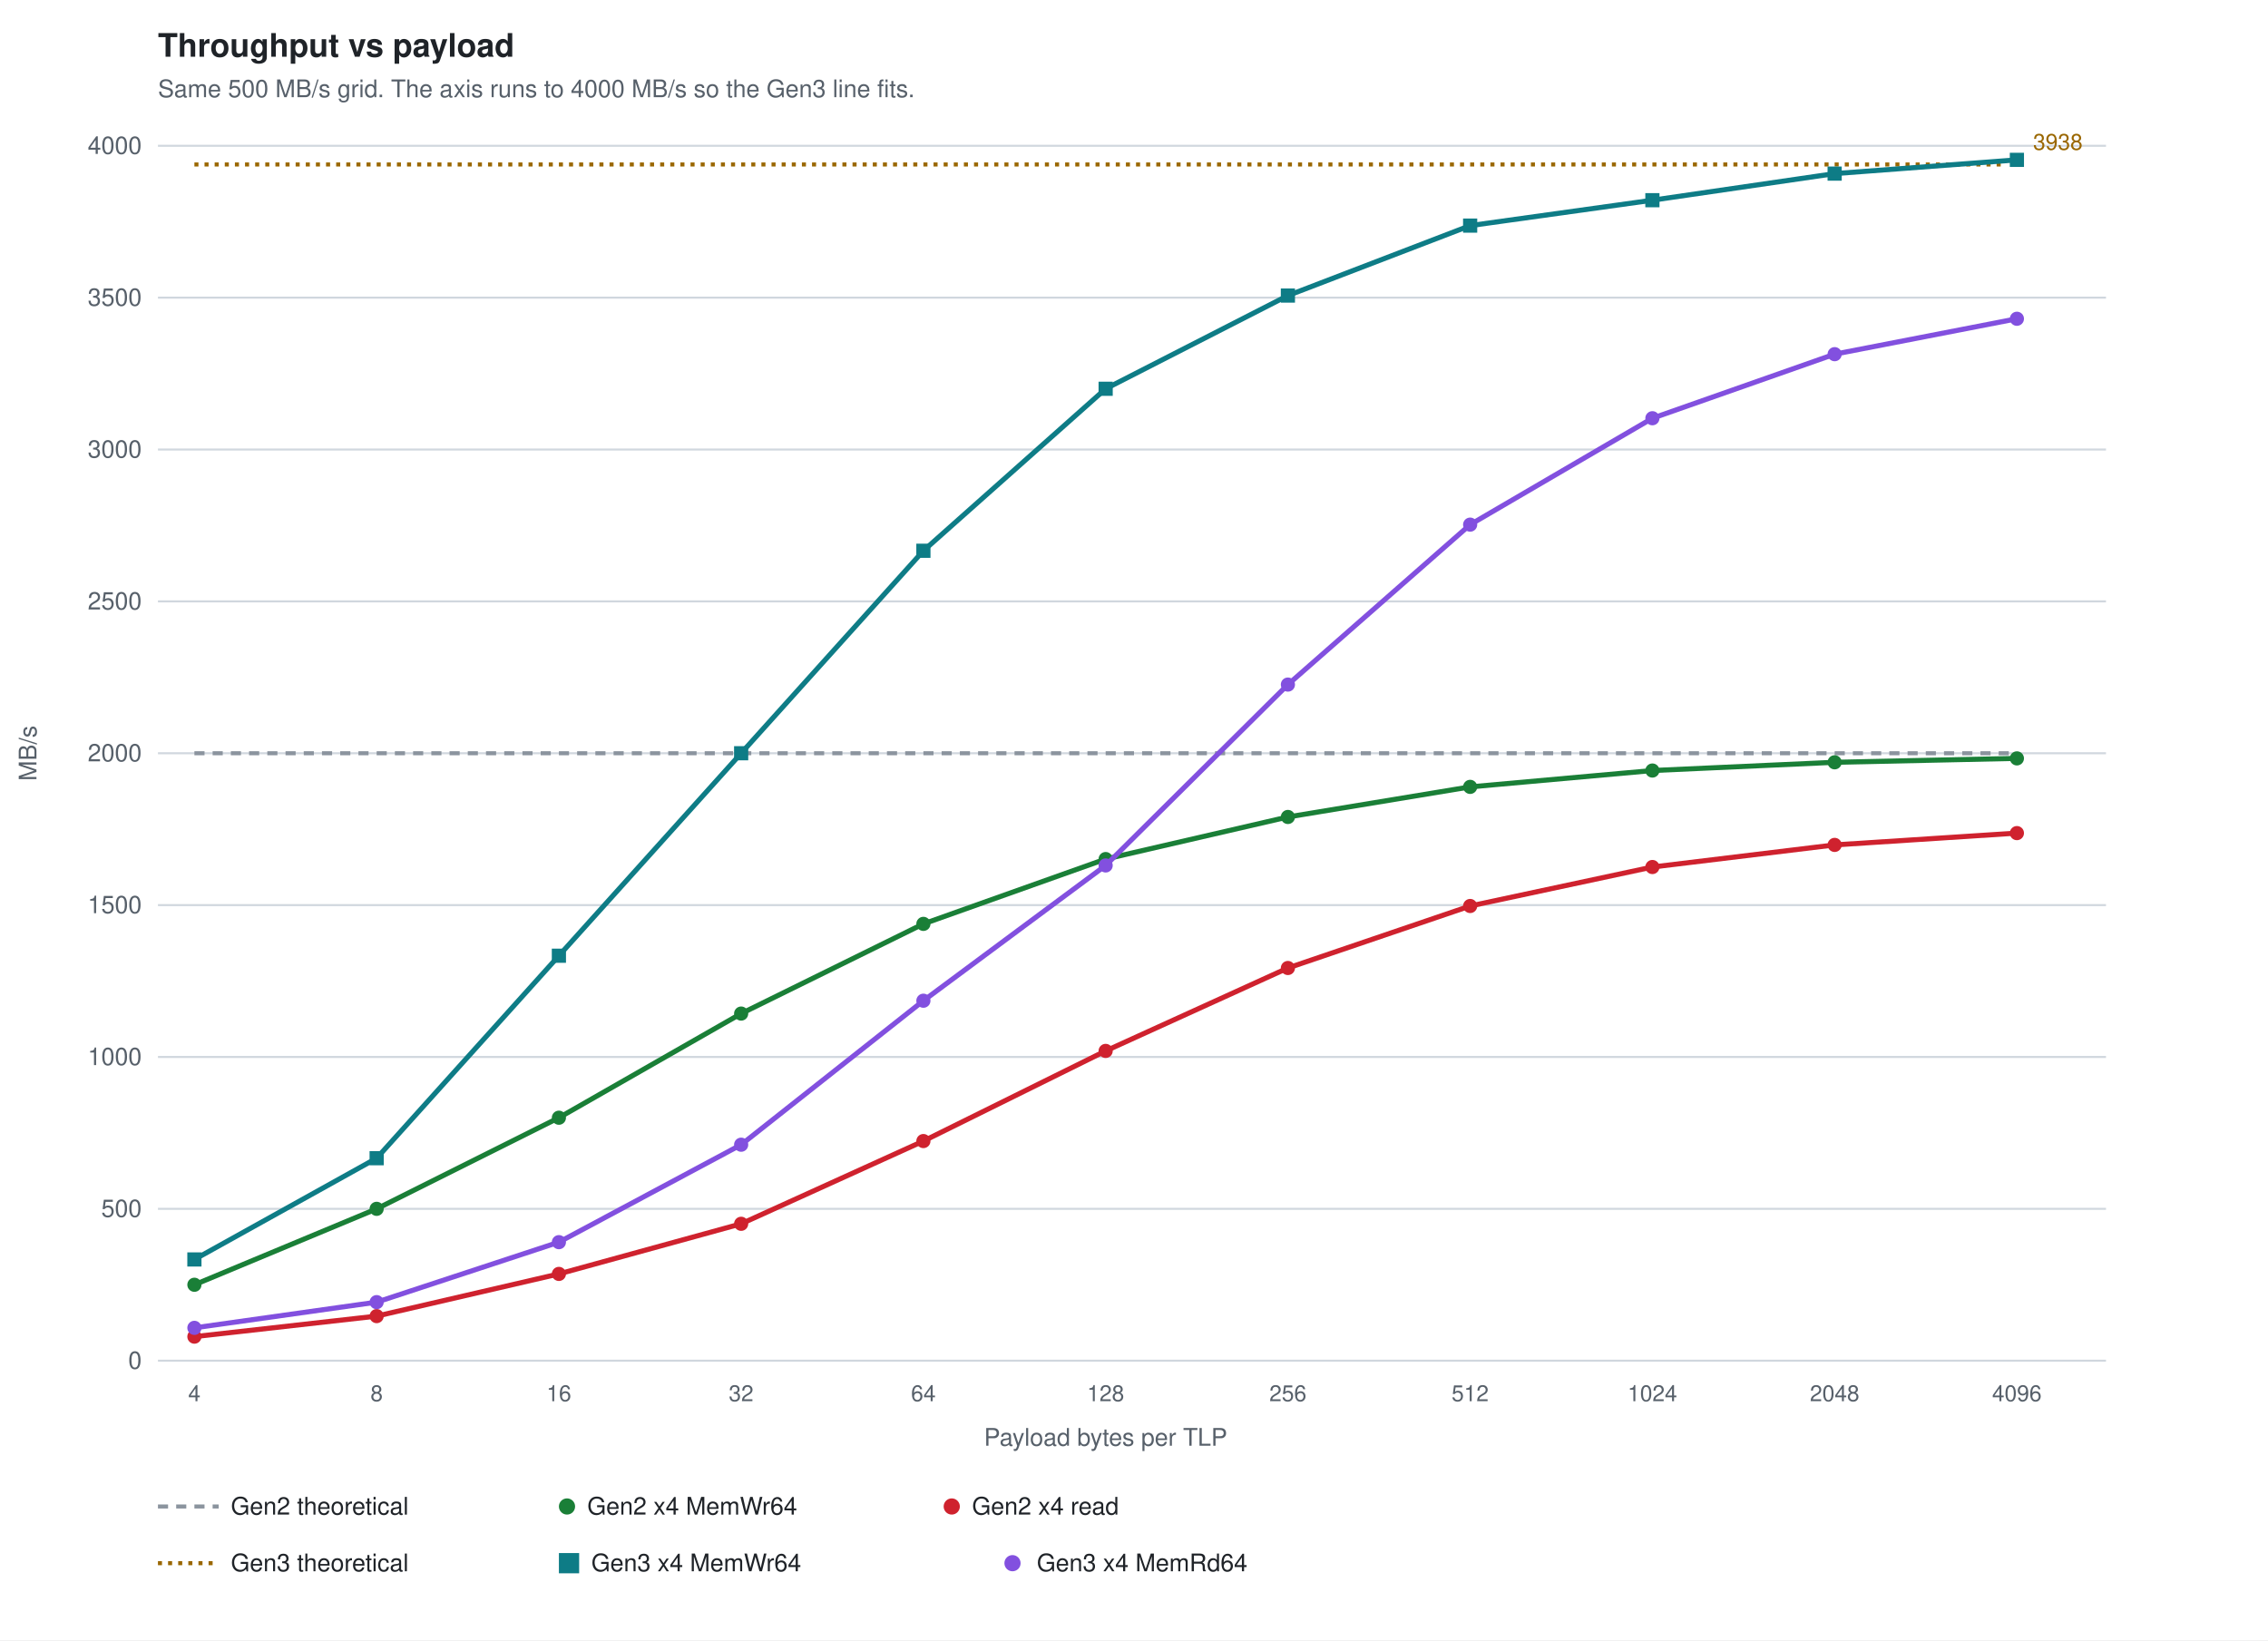
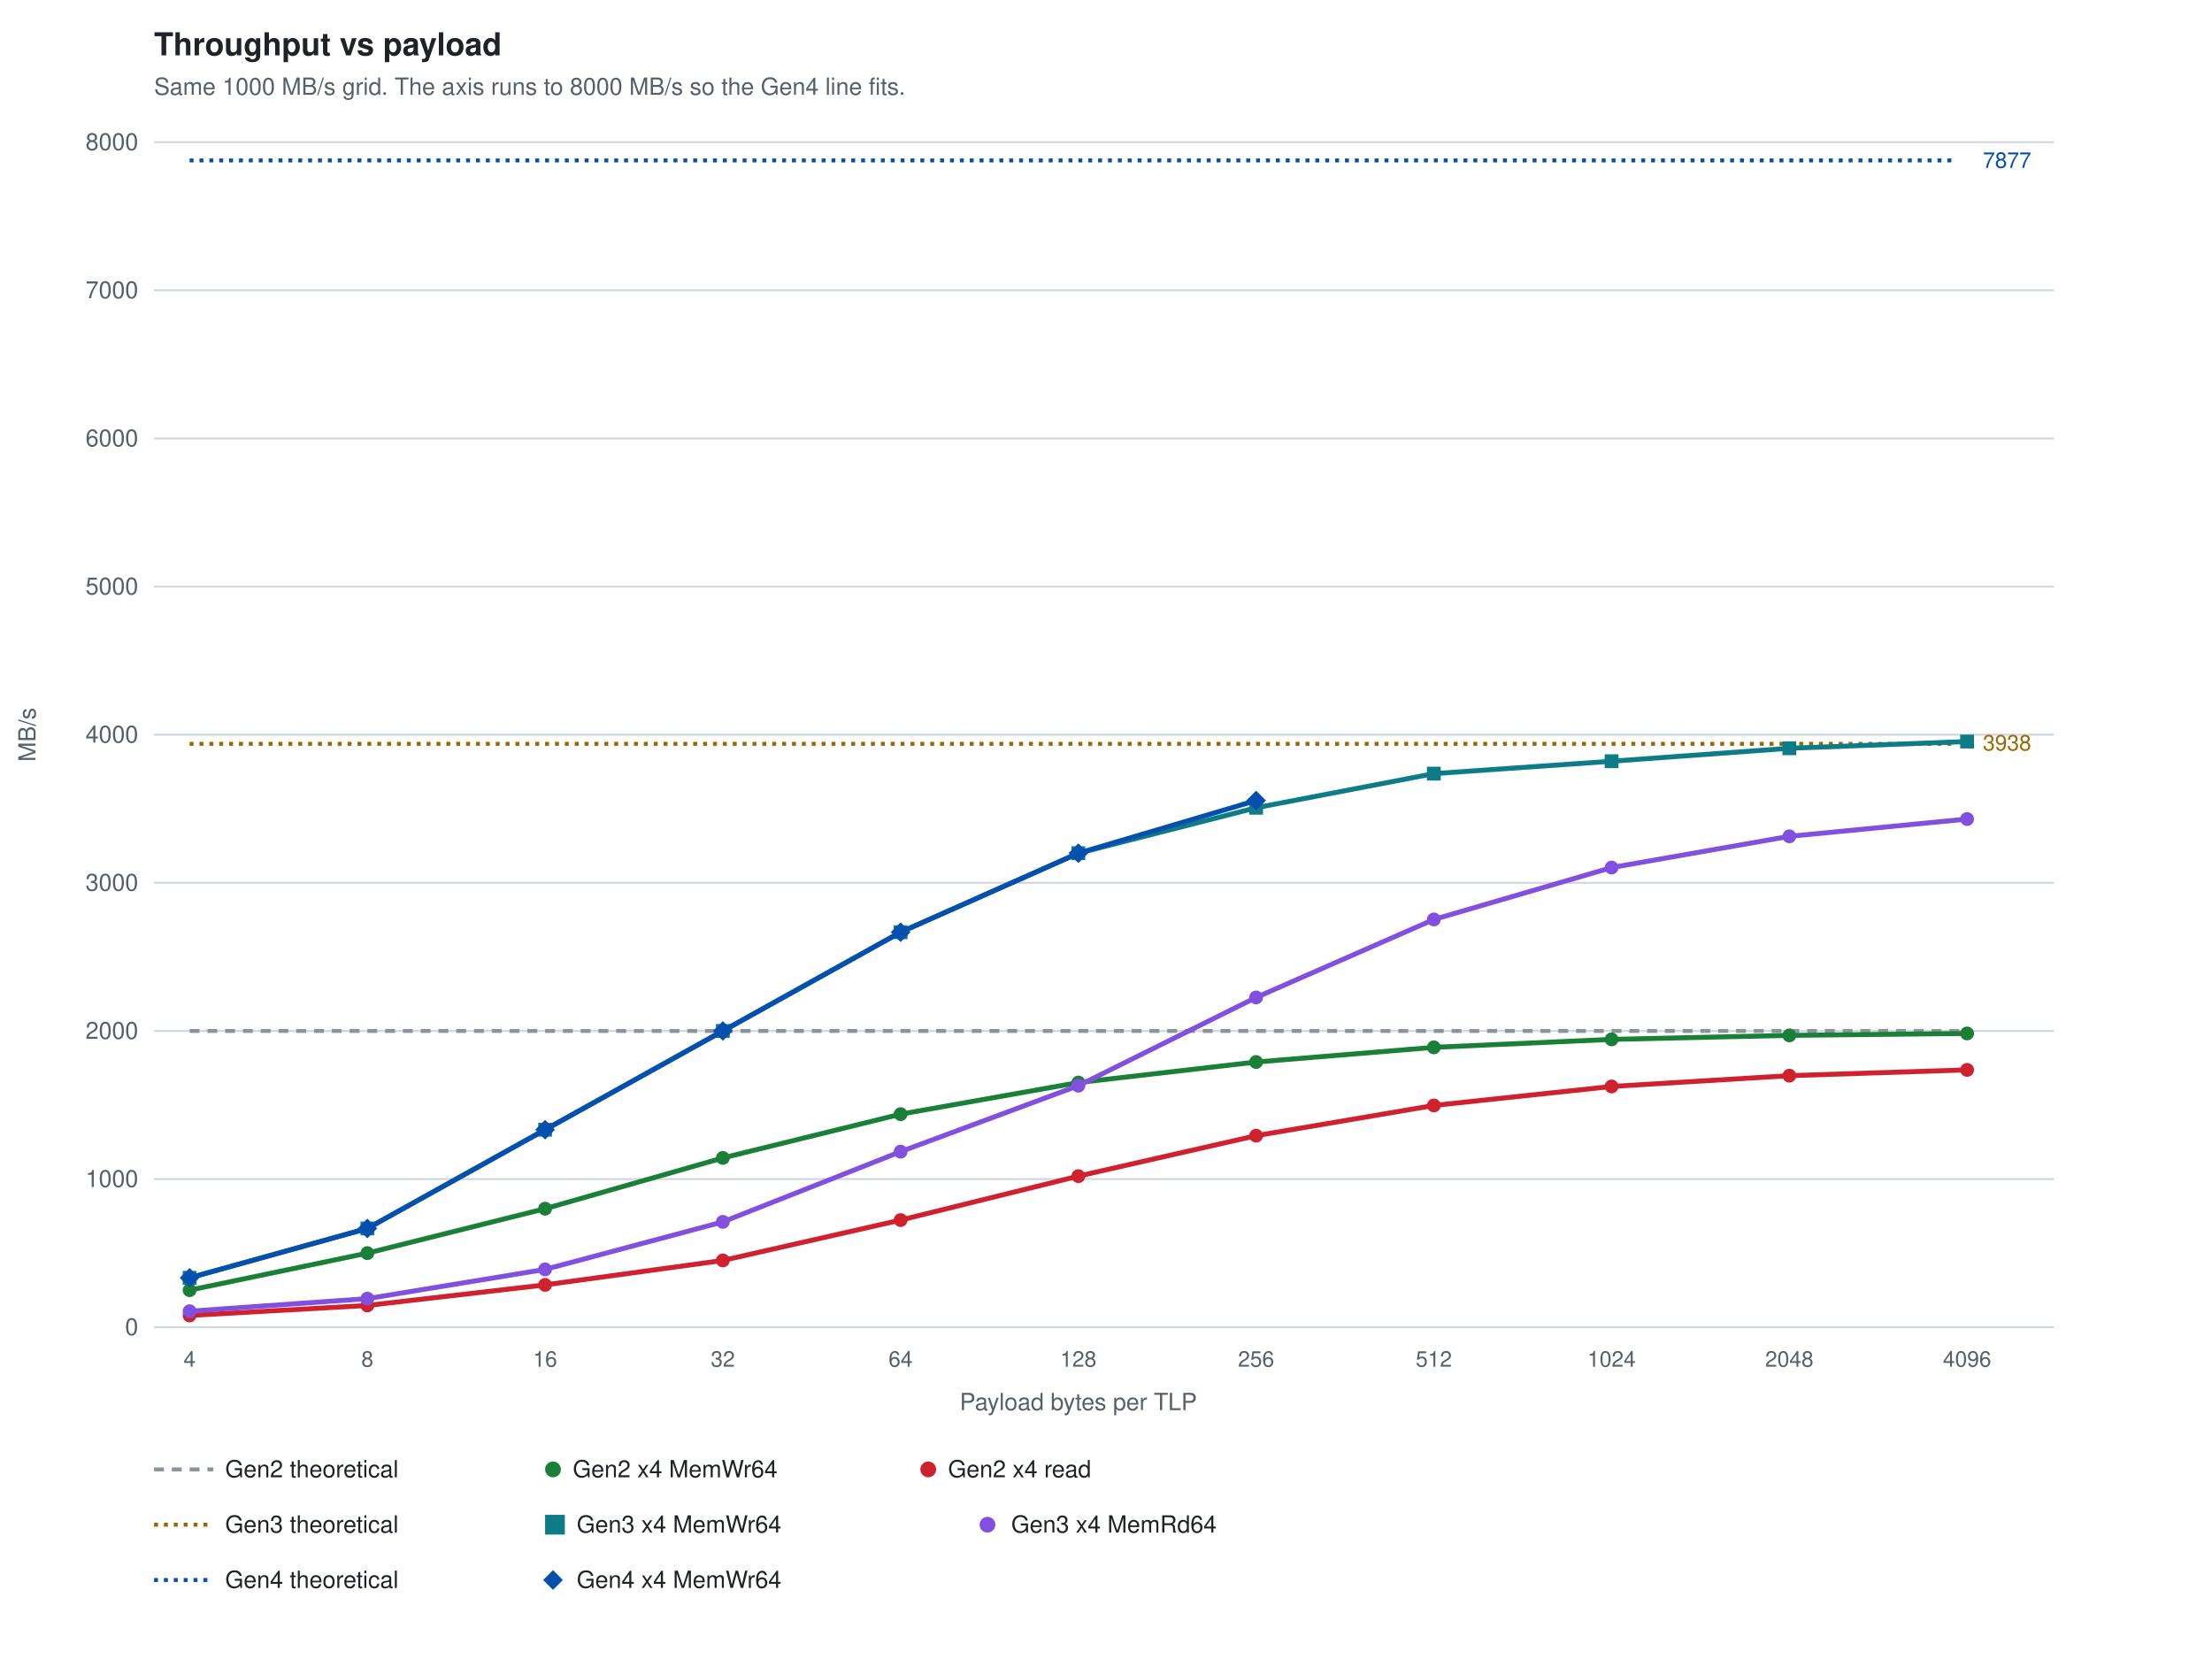
- <svg xmlns="http://www.w3.org/2000/svg" viewBox="0 0 1120 810" role="img" aria-labelledby="title desc">
-   <rect width="1120" height="810" fill="#ffffff" />
+ <svg xmlns="http://www.w3.org/2000/svg" viewBox="0 0 1120 840" role="img" aria-labelledby="title desc">
+   <rect width="1120" height="840" fill="#ffffff" />
  <text x="78" y="28" fill="#1f2328" font-family="Segoe UI, Helvetica, Arial, sans-serif" font-size="16" font-weight="600">Throughput vs payload</text>
-   <text x="78" y="48" fill="#57606a" font-family="Segoe UI, Helvetica, Arial, sans-serif" font-size="12">Same 500 MB/s grid. The axis runs to 4000 MB/s so the Gen3 line fits.</text>
+   <text x="78" y="48" fill="#57606a" font-family="Segoe UI, Helvetica, Arial, sans-serif" font-size="12">Same 1000 MB/s grid. The axis runs to 8000 MB/s so the Gen4 line fits.</text>
  <g fill="none" stroke="#d0d7de" stroke-width="1">
    <line x1="78" y1="72" x2="1040" y2="72" />
    <line x1="78" y1="147" x2="1040" y2="147" />
    <line x1="78" y1="222" x2="1040" y2="222" />
    <line x1="78" y1="297" x2="1040" y2="297" />
    <line x1="78" y1="372" x2="1040" y2="372" />
    <line x1="78" y1="447" x2="1040" y2="447" />
    <line x1="78" y1="522" x2="1040" y2="522" />
    <line x1="78" y1="597" x2="1040" y2="597" />
    <line x1="78" y1="672" x2="1040" y2="672" />
  </g>
  <g fill="#57606a" font-family="Segoe UI, Helvetica, Arial, sans-serif" font-size="12" text-anchor="end">
-     <text x="70" y="76">4000</text>
-     <text x="70" y="151">3500</text>
-     <text x="70" y="226">3000</text>
-     <text x="70" y="301">2500</text>
-     <text x="70" y="376">2000</text>
-     <text x="70" y="451">1500</text>
-     <text x="70" y="526">1000</text>
-     <text x="70" y="601">500</text>
+     <text x="70" y="76">8000</text>
+     <text x="70" y="151">7000</text>
+     <text x="70" y="226">6000</text>
+     <text x="70" y="301">5000</text>
+     <text x="70" y="376">4000</text>
+     <text x="70" y="451">3000</text>
+     <text x="70" y="526">2000</text>
+     <text x="70" y="601">1000</text>
    <text x="70" y="676">0</text>
  </g>
  <text x="18" y="372" fill="#57606a" font-family="Segoe UI, Helvetica, Arial, sans-serif" font-size="12" text-anchor="middle" transform="rotate(-90 18 372)">MB/s</text>
-   <line x1="96" y1="372" x2="996" y2="372" fill="none" stroke="#8b949e" stroke-width="2" stroke-dasharray="5 4" />
-   <line x1="96" y1="81.23" x2="988" y2="81.23" fill="none" stroke="#9a6700" stroke-width="2" stroke-dasharray="2 3" />
-   <text x="1004" y="74" fill="#9a6700" font-family="Segoe UI, Helvetica, Arial, sans-serif" font-size="11">3938</text>
-   <polyline fill="none" stroke="#1a7f37" stroke-width="2.5" stroke-linejoin="round" stroke-linecap="round" points="96,634.50 186,597.00 276,552.00 366,500.57 456,456.27 546,424.26 636,403.47 726,388.61 816,380.54 906,376.47 996,374.54" />
+   <line x1="96" y1="522" x2="996" y2="522" fill="none" stroke="#8b949e" stroke-width="2" stroke-dasharray="5 4" />
+   <line x1="96" y1="376.62" x2="988" y2="376.62" fill="none" stroke="#9a6700" stroke-width="2" stroke-dasharray="2 3" />
+   <text x="1004" y="380" fill="#9a6700" font-family="Segoe UI, Helvetica, Arial, sans-serif" font-size="11">3938</text>
+   <line x1="96" y1="81.23" x2="988" y2="81.23" fill="none" stroke="#0550ae" stroke-width="2" stroke-dasharray="2 3" />
+   <text x="1004" y="85" fill="#0550ae" font-family="Segoe UI, Helvetica, Arial, sans-serif" font-size="11">7877</text>
+   <polyline fill="none" stroke="#1a7f37" stroke-width="2.5" stroke-linejoin="round" stroke-linecap="round" points="96,653.25 186,634.50 276,612.00 366,586.29 456,564.13 546,548.13 636,537.73 726,530.30 816,526.27 906,524.24 996,523.27" />
  <g fill="#1a7f37">
-     <circle cx="96" cy="634.50" r="3.5" />
-     <circle cx="186" cy="597.00" r="3.5" />
-     <circle cx="276" cy="552.00" r="3.5" />
-     <circle cx="366" cy="500.57" r="3.5" />
-     <circle cx="456" cy="456.27" r="3.5" />
-     <circle cx="546" cy="424.26" r="3.5" />
-     <circle cx="636" cy="403.47" r="3.5" />
-     <circle cx="726" cy="388.61" r="3.5" />
-     <circle cx="816" cy="380.54" r="3.5" />
-     <circle cx="906" cy="376.47" r="3.5" />
-     <circle cx="996" cy="374.54" r="3.5" />
+     <circle cx="96" cy="653.25" r="3.5" />
+     <circle cx="186" cy="634.50" r="3.5" />
+     <circle cx="276" cy="612.00" r="3.5" />
+     <circle cx="366" cy="586.29" r="3.5" />
+     <circle cx="456" cy="564.13" r="3.5" />
+     <circle cx="546" cy="548.13" r="3.5" />
+     <circle cx="636" cy="537.73" r="3.5" />
+     <circle cx="726" cy="530.30" r="3.5" />
+     <circle cx="816" cy="526.27" r="3.5" />
+     <circle cx="906" cy="524.24" r="3.5" />
+     <circle cx="996" cy="523.27" r="3.5" />
  </g>
-   <polyline fill="none" stroke="#cf222e" stroke-width="2.5" stroke-linejoin="round" stroke-linecap="round" points="96,660.12 186,649.98 276,629.14 366,604.39 456,563.53 546,519.01 636,478.06 726,447.44 816,428.19 906,417.27 996,411.44" />
+   <polyline fill="none" stroke="#cf222e" stroke-width="2.5" stroke-linejoin="round" stroke-linecap="round" points="96,666.06 186,660.99 276,650.57 366,638.20 456,617.76 546,595.51 636,575.03 726,559.72 816,550.10 906,544.64 996,541.72" />
  <g fill="#cf222e">
-     <circle cx="96" cy="660.12" r="3.5" />
-     <circle cx="186" cy="649.98" r="3.5" />
-     <circle cx="276" cy="629.14" r="3.5" />
-     <circle cx="366" cy="604.39" r="3.5" />
-     <circle cx="456" cy="563.53" r="3.5" />
-     <circle cx="546" cy="519.01" r="3.5" />
-     <circle cx="636" cy="478.06" r="3.5" />
-     <circle cx="726" cy="447.44" r="3.5" />
-     <circle cx="816" cy="428.19" r="3.5" />
-     <circle cx="906" cy="417.27" r="3.5" />
-     <circle cx="996" cy="411.44" r="3.5" />
+     <circle cx="96" cy="666.06" r="3.5" />
+     <circle cx="186" cy="660.99" r="3.5" />
+     <circle cx="276" cy="650.57" r="3.5" />
+     <circle cx="366" cy="638.20" r="3.5" />
+     <circle cx="456" cy="617.76" r="3.5" />
+     <circle cx="546" cy="595.51" r="3.5" />
+     <circle cx="636" cy="575.03" r="3.5" />
+     <circle cx="726" cy="559.72" r="3.5" />
+     <circle cx="816" cy="550.10" r="3.5" />
+     <circle cx="906" cy="544.64" r="3.5" />
+     <circle cx="996" cy="541.72" r="3.5" />
  </g>
-   <polyline fill="none" stroke="#0e7c86" stroke-width="2.5" stroke-linejoin="round" stroke-linecap="round" points="96,622.00 186,572.00 276,472.00 366,372.00 456,272.00 546,192.00 636,145.97 726,111.42 816,98.87 906,85.74 996,78.95" />
+   <polyline fill="none" stroke="#0e7c86" stroke-width="2.5" stroke-linejoin="round" stroke-linecap="round" points="96,647.00 186,622.00 276,572.00 366,522.00 456,472.00 546,432.00 636,408.99 726,391.71 816,385.43 906,378.87 996,375.47" />
  <g fill="#0e7c86">
-     <rect x="92.5" y="618.50" width="7" height="7" />
-     <rect x="182.5" y="568.50" width="7" height="7" />
-     <rect x="272.5" y="468.50" width="7" height="7" />
-     <rect x="362.5" y="368.50" width="7" height="7" />
-     <rect x="452.5" y="268.50" width="7" height="7" />
-     <rect x="542.5" y="188.50" width="7" height="7" />
-     <rect x="632.5" y="142.47" width="7" height="7" />
-     <rect x="722.5" y="107.92" width="7" height="7" />
-     <rect x="812.5" y="95.37" width="7" height="7" />
-     <rect x="902.5" y="82.24" width="7" height="7" />
-     <rect x="992.5" y="75.45" width="7" height="7" />
+     <rect x="92.5" y="643.50" width="7" height="7" />
+     <rect x="182.5" y="618.50" width="7" height="7" />
+     <rect x="272.5" y="568.50" width="7" height="7" />
+     <rect x="362.5" y="518.50" width="7" height="7" />
+     <rect x="452.5" y="468.50" width="7" height="7" />
+     <rect x="542.5" y="428.50" width="7" height="7" />
+     <rect x="632.5" y="405.49" width="7" height="7" />
+     <rect x="722.5" y="388.21" width="7" height="7" />
+     <rect x="812.5" y="381.93" width="7" height="7" />
+     <rect x="902.5" y="375.37" width="7" height="7" />
+     <rect x="992.5" y="371.97" width="7" height="7" />
  </g>
-   <polyline fill="none" stroke="#8250df" stroke-width="2.5" stroke-linejoin="round" stroke-linecap="round" points="96,655.78 186,643.08 276,613.46 366,565.33 456,494.22 546,427.41 636,338.09 726,259.10 816,206.55 906,174.91 996,157.43" />
+   <polyline fill="none" stroke="#8250df" stroke-width="2.5" stroke-linejoin="round" stroke-linecap="round" points="96,663.89 186,657.54 276,642.73 366,618.67 456,583.11 546,549.71 636,505.04 726,465.55 816,439.27 906,423.46 996,414.71" />
  <g fill="#8250df">
-     <circle cx="96" cy="655.78" r="3.5" />
-     <circle cx="186" cy="643.08" r="3.5" />
-     <circle cx="276" cy="613.46" r="3.5" />
-     <circle cx="366" cy="565.33" r="3.5" />
-     <circle cx="456" cy="494.22" r="3.5" />
-     <circle cx="546" cy="427.41" r="3.5" />
-     <circle cx="636" cy="338.09" r="3.5" />
-     <circle cx="726" cy="259.10" r="3.5" />
-     <circle cx="816" cy="206.55" r="3.5" />
-     <circle cx="906" cy="174.91" r="3.5" />
-     <circle cx="996" cy="157.43" r="3.5" />
+     <circle cx="96" cy="663.89" r="3.5" />
+     <circle cx="186" cy="657.54" r="3.5" />
+     <circle cx="276" cy="642.73" r="3.5" />
+     <circle cx="366" cy="618.67" r="3.5" />
+     <circle cx="456" cy="583.11" r="3.5" />
+     <circle cx="546" cy="549.71" r="3.5" />
+     <circle cx="636" cy="505.04" r="3.5" />
+     <circle cx="726" cy="465.55" r="3.5" />
+     <circle cx="816" cy="439.27" r="3.5" />
+     <circle cx="906" cy="423.46" r="3.5" />
+     <circle cx="996" cy="414.71" r="3.5" />
+   </g>
+   <polyline fill="none" stroke="#0550ae" stroke-width="2.5" stroke-linejoin="round" stroke-linecap="round" points="96,647.00 186,622.00 276,572.00 366,522.00 456,472.00 546,432.00 636,405.33" />
+   <g fill="#0550ae">
+     <polygon points="96,642.00 101,647.00 96,652.00 91,647.00" />
+     <polygon points="186,617.00 191,622.00 186,627.00 181,622.00" />
+     <polygon points="276,567.00 281,572.00 276,577.00 271,572.00" />
+     <polygon points="366,517.00 371,522.00 366,527.00 361,522.00" />
+     <polygon points="456,467.00 461,472.00 456,477.00 451,472.00" />
+     <polygon points="546,427.00 551,432.00 546,437.00 541,432.00" />
+     <polygon points="636,400.33 641,405.33 636,410.33 631,405.33" />
  </g>
  <g fill="#57606a" font-family="Segoe UI, Helvetica, Arial, sans-serif" font-size="11" text-anchor="middle">
    <text x="96" y="692">4</text>
    <text x="186" y="692">8</text>
    <text x="276" y="692">16</text>
    <text x="366" y="692">32</text>
    <text x="456" y="692">64</text>
    <text x="546" y="692">128</text>
    <text x="636" y="692">256</text>
    <text x="726" y="692">512</text>
    <text x="816" y="692">1024</text>
    <text x="906" y="692">2048</text>
    <text x="996" y="692">4096</text>
  </g>
  <text x="546" y="714" fill="#57606a" font-family="Segoe UI, Helvetica, Arial, sans-serif" font-size="12" text-anchor="middle">Payload bytes per TLP</text>
  <g font-family="Segoe UI, Helvetica, Arial, sans-serif" font-size="12" fill="#1f2328">
    <line x1="78" y1="744" x2="108" y2="744" stroke="#8b949e" stroke-width="2" stroke-dasharray="5 4" />
    <text x="114" y="748">Gen2 theoretical</text>
    <circle cx="280" cy="744" r="4" fill="#1a7f37" />
    <text x="290" y="748">Gen2 x4 MemWr64</text>
    <circle cx="470" cy="744" r="4" fill="#cf222e" />
    <text x="480" y="748">Gen2 x4 read</text>
    <line x1="78" y1="772" x2="108" y2="772" stroke="#9a6700" stroke-width="2" stroke-dasharray="2 3" />
    <text x="114" y="776">Gen3 theoretical</text>
    <rect x="276" y="767" width="10" height="10" fill="#0e7c86" />
    <text x="292" y="776">Gen3 x4 MemWr64</text>
    <circle cx="500" cy="772" r="4" fill="#8250df" />
    <text x="512" y="776">Gen3 x4 MemRd64</text>
+     <line x1="78" y1="800" x2="108" y2="800" stroke="#0550ae" stroke-width="2" stroke-dasharray="2 3" />
+     <text x="114" y="804">Gen4 theoretical</text>
+     <polygon points="280,795 285,800 280,805 275,800" fill="#0550ae" />
+     <text x="292" y="804">Gen4 x4 MemWr64</text>
  </g>
</svg>
